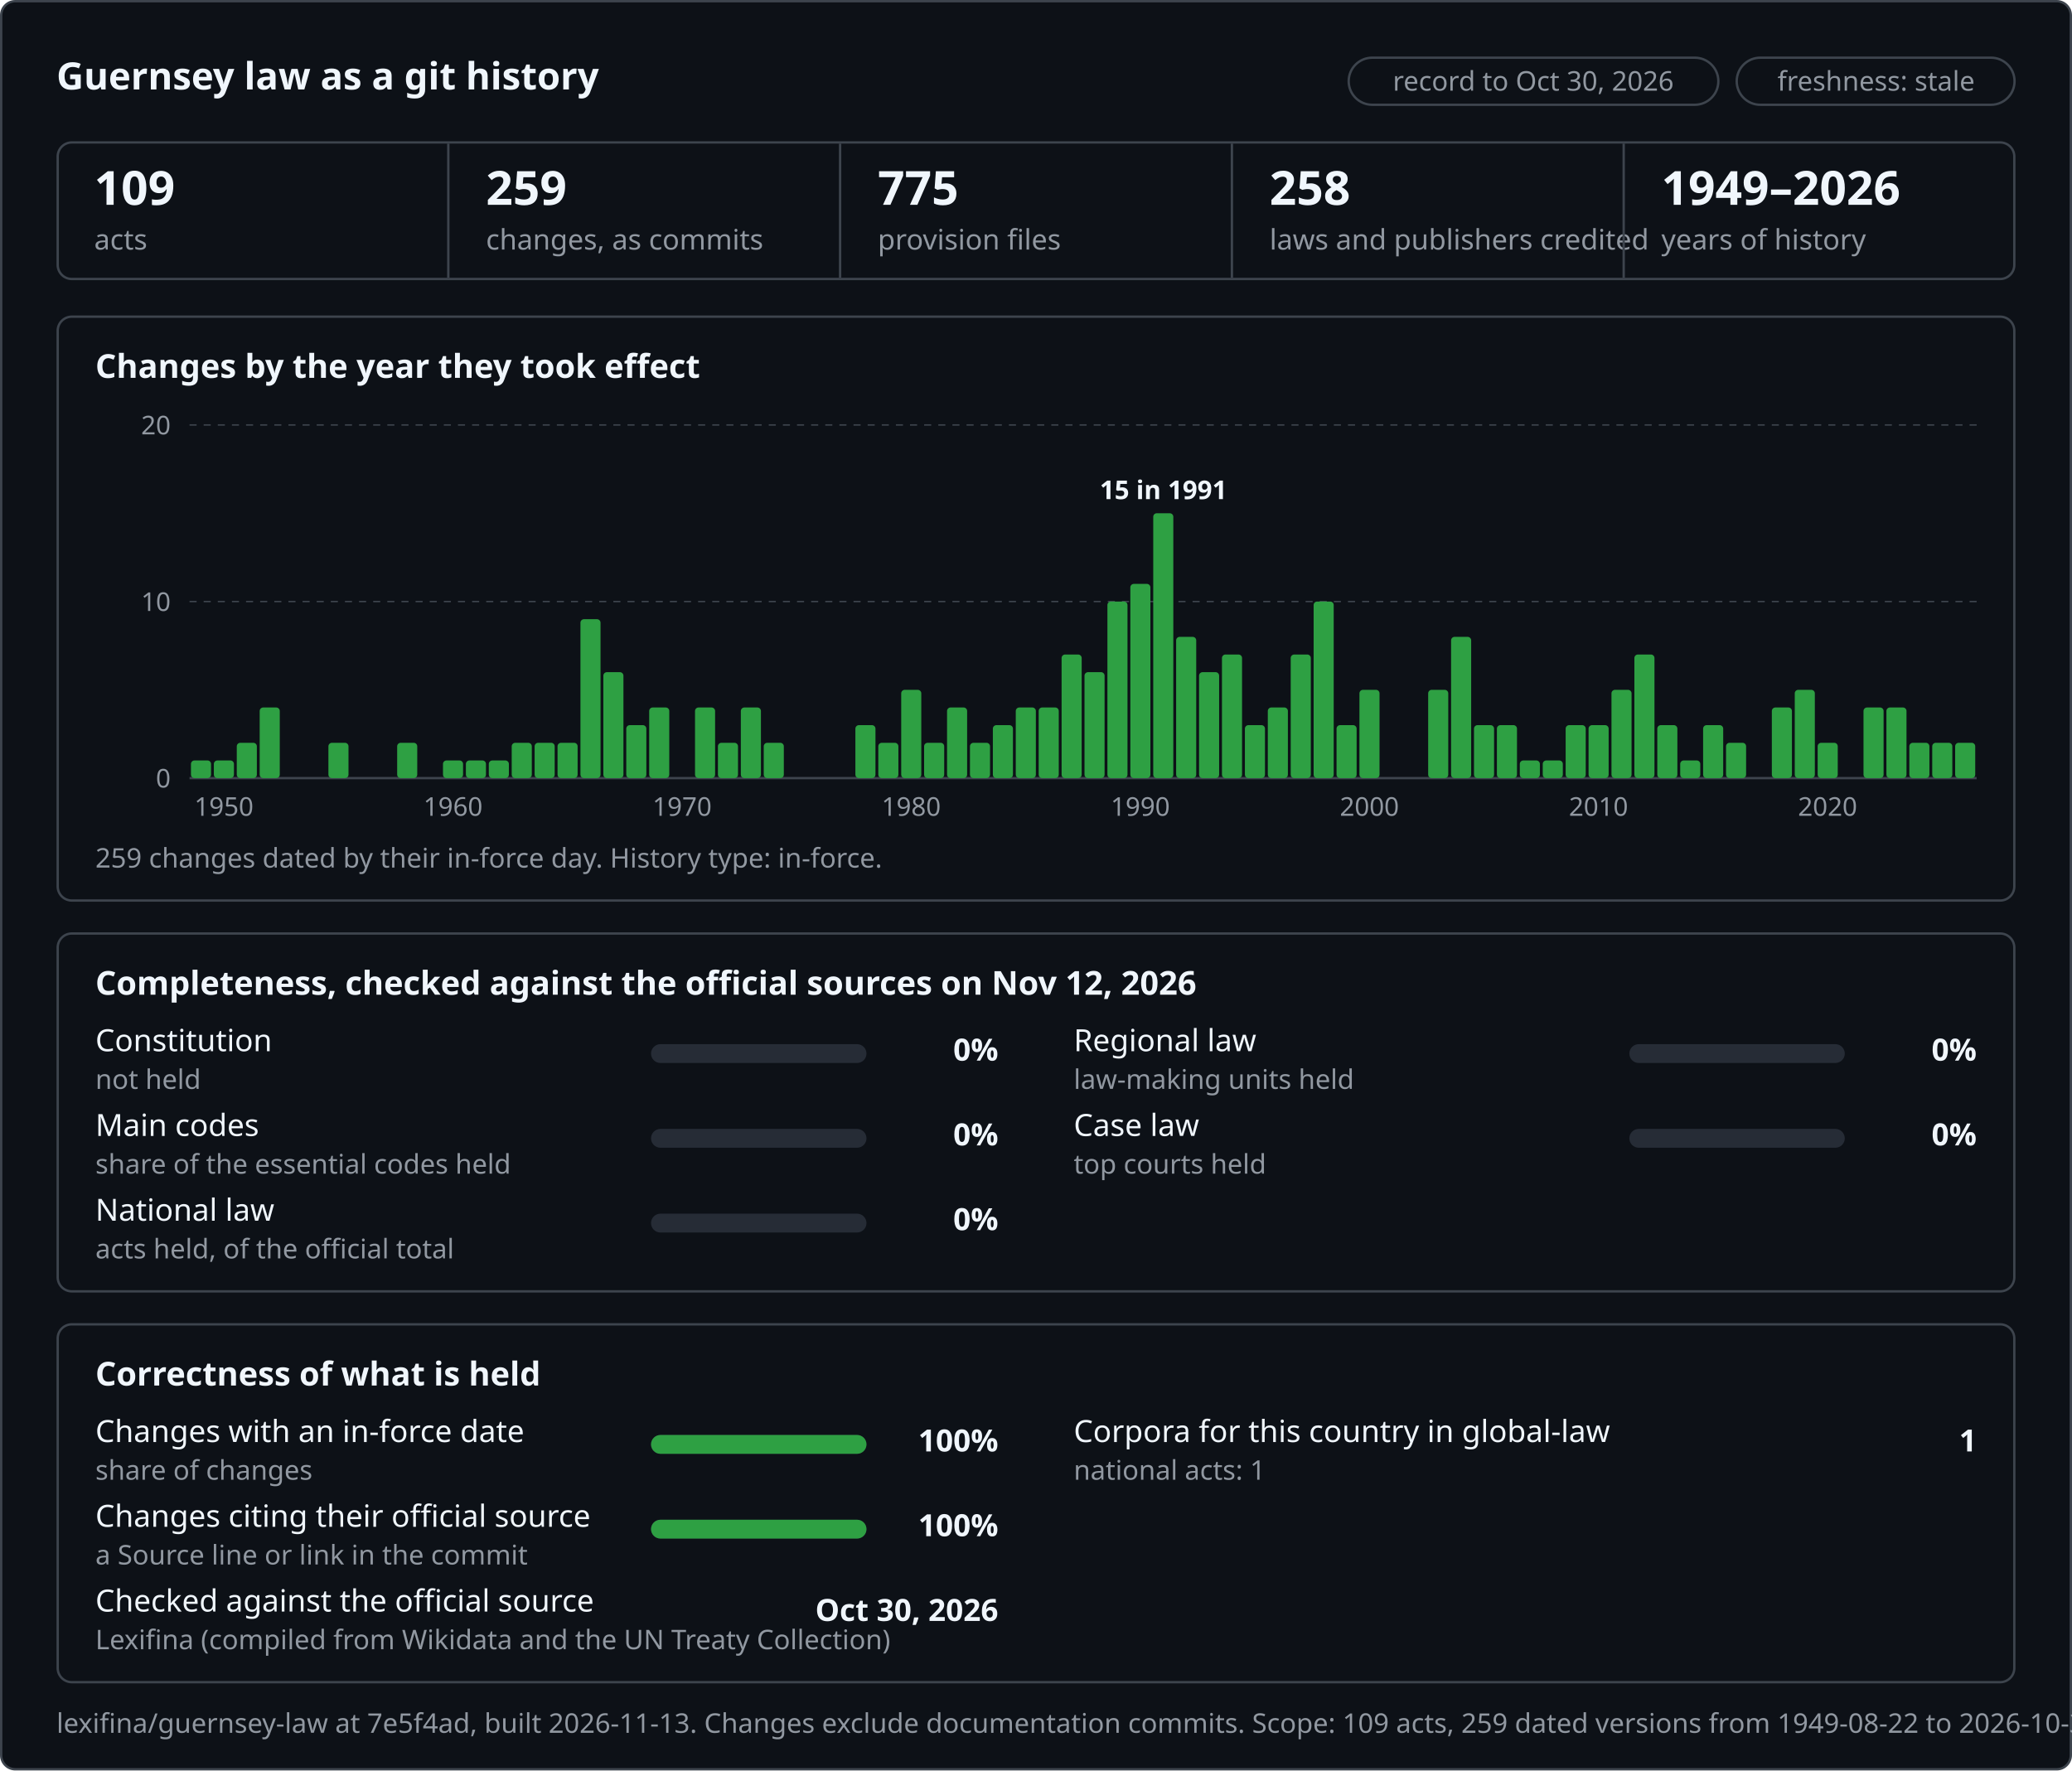
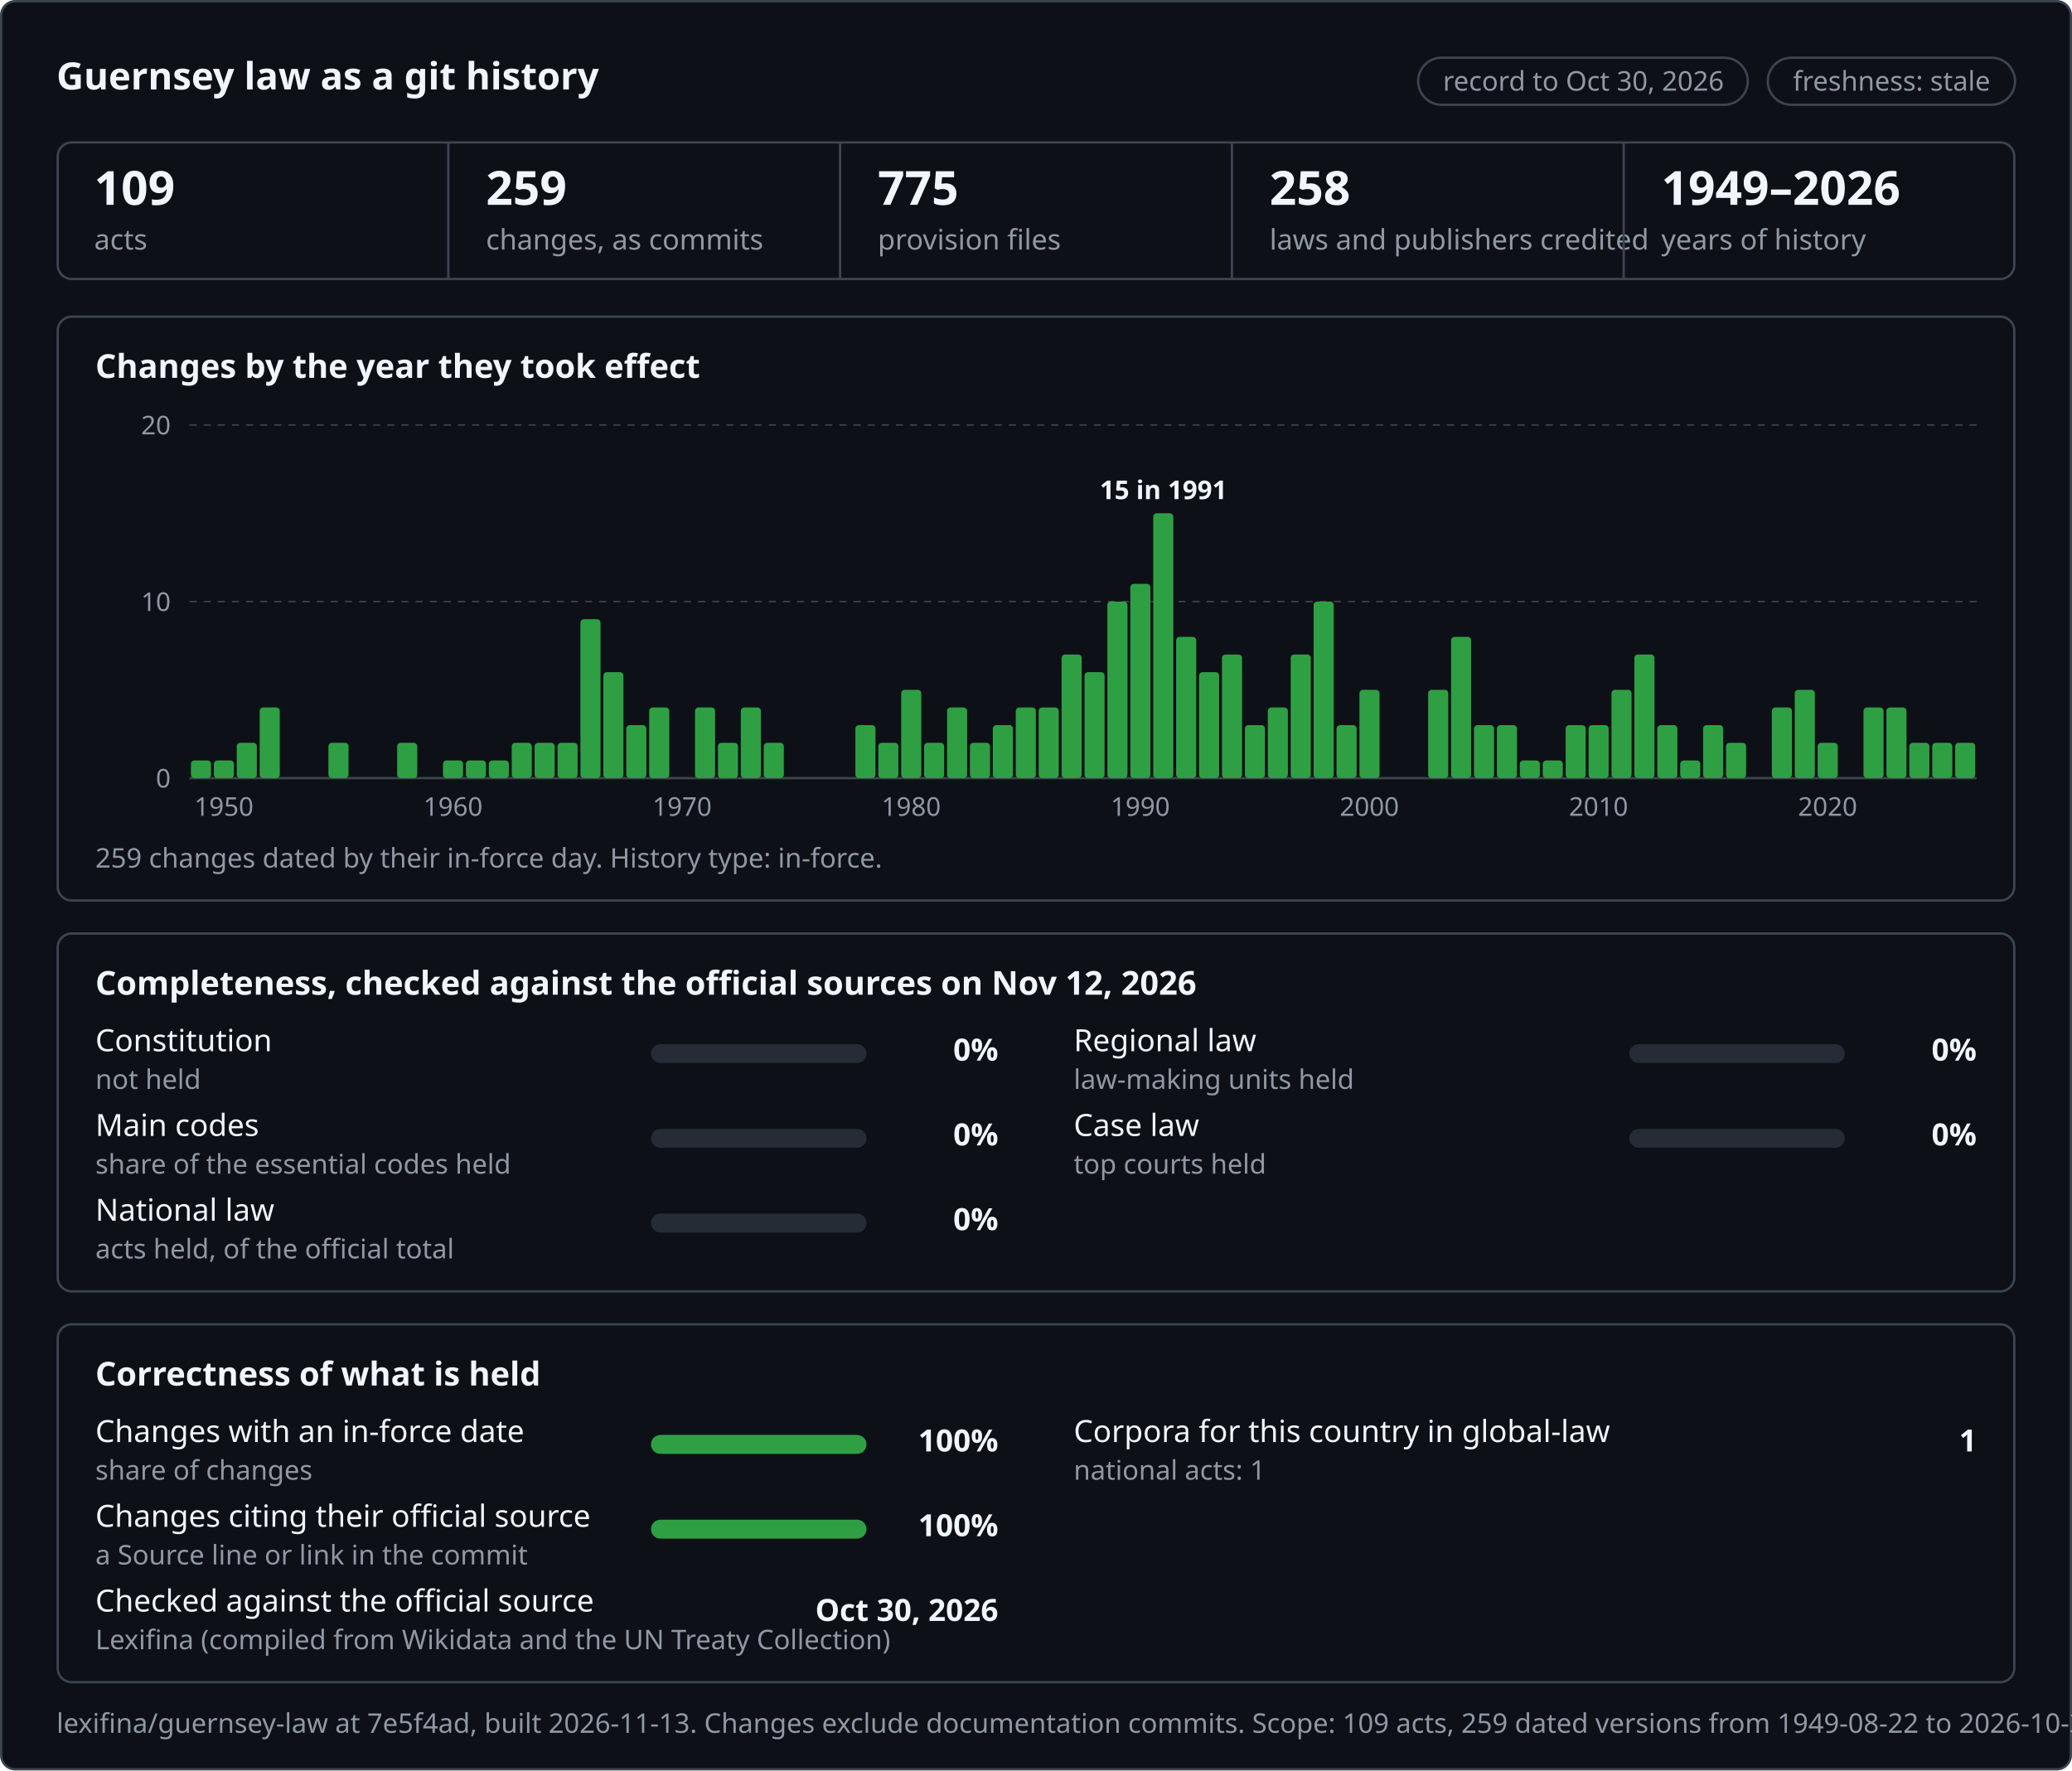
<svg xmlns="http://www.w3.org/2000/svg" width="880" height="752" viewBox="0 0 880 752" font-family="-apple-system,BlinkMacSystemFont,Segoe UI,Noto Sans,Helvetica,Arial,sans-serif">
  <rect x="0.5" y="0.5" width="879" height="751" rx="6" fill="#0d1117" stroke="#3d444d" />
  <text x="24" y="38" font-size="16" font-weight="600" fill="#f0f6fc">Guernsey law as a git history</text>
-   <rect x="572.8" y="24.5" width="157" height="20" rx="10" fill="none" stroke="#3d444d" />
-   <text x="651.2" y="38.5" font-size="11.5" font-weight="500" text-anchor="middle" fill="#9198a1">record to Oct 30, 2026</text>
-   <rect x="737.6" y="24.5" width="118" height="20" rx="10" fill="none" stroke="#3d444d" />
-   <text x="796.8" y="38.5" font-size="11.5" font-weight="500" text-anchor="middle" fill="#9198a1">freshness: stale</text>
+   <rect x="602.3" y="24.5" width="140" height="20" rx="10" fill="none" stroke="#3d444d" />
+   <text x="672.5" y="38.5" font-size="11.5" font-weight="500" text-anchor="middle" fill="#9198a1">record to Oct 30, 2026</text>
+   <rect x="750.8" y="24.5" width="105" height="20" rx="10" fill="none" stroke="#3d444d" />
+   <text x="803.4" y="38.5" font-size="11.5" font-weight="500" text-anchor="middle" fill="#9198a1">freshness: stale</text>
  <rect x="24.5" y="60.5" width="831" height="58" rx="6" fill="#0d1117" stroke="#3d444d" />
  <text x="40.0" y="87" font-size="20" font-weight="600" fill="#f0f6fc">109</text>
  <text x="40.0" y="106" font-size="12" fill="#9198a1">acts</text>
  <line x1="190.4" y1="61" x2="190.4" y2="118" stroke="#3d444d" />
  <text x="206.4" y="87" font-size="20" font-weight="600" fill="#f0f6fc">259</text>
  <text x="206.4" y="106" font-size="12" fill="#9198a1">changes, as commits</text>
  <line x1="356.8" y1="61" x2="356.8" y2="118" stroke="#3d444d" />
  <text x="372.8" y="87" font-size="20" font-weight="600" fill="#f0f6fc">775</text>
  <text x="372.8" y="106" font-size="12" fill="#9198a1">provision files</text>
  <line x1="523.2" y1="61" x2="523.2" y2="118" stroke="#3d444d" />
  <text x="539.2" y="87" font-size="20" font-weight="600" fill="#f0f6fc">258</text>
-   <text x="539.2" y="106" font-size="12" fill="#9198a1">laws and publishers credited</text>
+   <text x="539.2" y="106" font-size="12" fill="#9198a1" textLength="142" lengthAdjust="spacingAndGlyphs">laws and publishers credited</text>
  <line x1="689.6" y1="61" x2="689.6" y2="118" stroke="#3d444d" />
  <text x="705.6" y="87" font-size="20" font-weight="600" fill="#f0f6fc">1949–2026</text>
  <text x="705.6" y="106" font-size="12" fill="#9198a1">years of history</text>
  <rect x="24.5" y="134.5" width="831" height="248" rx="6" fill="#0d1117" stroke="#3d444d" />
  <text x="40.5" y="160.5" font-size="14" font-weight="600" fill="#f0f6fc">Changes by the year they took effect</text>
  <line x1="80.5" y1="330.5" x2="839.5" y2="330.5" stroke="#3d444d" stroke-width="1" />
  <text x="72.5" y="334.5" font-size="11" text-anchor="end" fill="#9198a1">0</text>
  <line x1="80.5" y1="255.5" x2="839.5" y2="255.5" stroke="#3d444d" stroke-width="0.6" stroke-dasharray="3 3" />
  <text x="72.5" y="259.5" font-size="11" text-anchor="end" fill="#9198a1">10</text>
  <line x1="80.5" y1="180.5" x2="839.5" y2="180.5" stroke="#3d444d" stroke-width="0.6" stroke-dasharray="3 3" />
  <text x="72.5" y="184.5" font-size="11" text-anchor="end" fill="#9198a1">20</text>
  <rect x="81.10" y="323.0" width="8.53" height="7.5" rx="1.5" fill="#2ea043" />
  <rect x="90.83" y="323.0" width="8.53" height="7.5" rx="1.5" fill="#2ea043" />
  <text x="95.1" y="346.5" font-size="11" text-anchor="middle" fill="#9198a1">1950</text>
  <rect x="100.56" y="315.5" width="8.53" height="15.0" rx="1.5" fill="#2ea043" />
  <rect x="110.29" y="300.5" width="8.53" height="30.0" rx="1.5" fill="#2ea043" />
  <rect x="139.48" y="315.5" width="8.53" height="15.0" rx="1.5" fill="#2ea043" />
  <rect x="168.68" y="315.5" width="8.53" height="15.0" rx="1.5" fill="#2ea043" />
  <rect x="188.14" y="323.0" width="8.53" height="7.5" rx="1.5" fill="#2ea043" />
  <text x="192.4" y="346.5" font-size="11" text-anchor="middle" fill="#9198a1">1960</text>
  <rect x="197.87" y="323.0" width="8.53" height="7.5" rx="1.5" fill="#2ea043" />
  <rect x="207.60" y="323.0" width="8.53" height="7.5" rx="1.5" fill="#2ea043" />
  <rect x="217.33" y="315.5" width="8.53" height="15.0" rx="1.5" fill="#2ea043" />
  <rect x="227.06" y="315.5" width="8.53" height="15.0" rx="1.5" fill="#2ea043" />
  <rect x="236.79" y="315.5" width="8.53" height="15.0" rx="1.5" fill="#2ea043" />
  <rect x="246.52" y="263.0" width="8.53" height="67.5" rx="1.5" fill="#2ea043" />
  <rect x="256.25" y="285.5" width="8.53" height="45.0" rx="1.5" fill="#2ea043" />
  <rect x="265.98" y="308.0" width="8.53" height="22.5" rx="1.5" fill="#2ea043" />
  <rect x="275.72" y="300.5" width="8.53" height="30.0" rx="1.5" fill="#2ea043" />
  <text x="289.7" y="346.5" font-size="11" text-anchor="middle" fill="#9198a1">1970</text>
  <rect x="295.18" y="300.5" width="8.53" height="30.0" rx="1.5" fill="#2ea043" />
  <rect x="304.91" y="315.5" width="8.53" height="15.0" rx="1.5" fill="#2ea043" />
  <rect x="314.64" y="300.5" width="8.53" height="30.0" rx="1.5" fill="#2ea043" />
  <rect x="324.37" y="315.5" width="8.53" height="15.0" rx="1.5" fill="#2ea043" />
  <rect x="363.29" y="308.0" width="8.53" height="22.5" rx="1.5" fill="#2ea043" />
  <rect x="373.02" y="315.5" width="8.53" height="15.0" rx="1.5" fill="#2ea043" />
  <rect x="382.75" y="293.0" width="8.53" height="37.5" rx="1.5" fill="#2ea043" />
  <text x="387.0" y="346.5" font-size="11" text-anchor="middle" fill="#9198a1">1980</text>
  <rect x="392.48" y="315.5" width="8.53" height="15.0" rx="1.5" fill="#2ea043" />
  <rect x="402.22" y="300.5" width="8.53" height="30.0" rx="1.5" fill="#2ea043" />
  <rect x="411.95" y="315.5" width="8.53" height="15.0" rx="1.5" fill="#2ea043" />
  <rect x="421.68" y="308.0" width="8.53" height="22.5" rx="1.5" fill="#2ea043" />
  <rect x="431.41" y="300.5" width="8.53" height="30.0" rx="1.5" fill="#2ea043" />
  <rect x="441.14" y="300.5" width="8.53" height="30.0" rx="1.5" fill="#2ea043" />
  <rect x="450.87" y="278.0" width="8.53" height="52.5" rx="1.5" fill="#2ea043" />
  <rect x="460.60" y="285.5" width="8.53" height="45.0" rx="1.5" fill="#2ea043" />
  <rect x="470.33" y="255.5" width="8.53" height="75.0" rx="1.5" fill="#2ea043" />
  <rect x="480.06" y="248.0" width="8.53" height="82.5" rx="1.5" fill="#2ea043" />
  <text x="484.3" y="346.5" font-size="11" text-anchor="middle" fill="#9198a1">1990</text>
  <rect x="489.79" y="218.0" width="8.53" height="112.5" rx="1.5" fill="#2ea043" />
  <text x="494.1" y="212.0" font-size="11" font-weight="600" text-anchor="middle" fill="#f0f6fc">15 in 1991</text>
  <rect x="499.52" y="270.5" width="8.53" height="60.0" rx="1.5" fill="#2ea043" />
  <rect x="509.25" y="285.5" width="8.53" height="45.0" rx="1.5" fill="#2ea043" />
  <rect x="518.98" y="278.0" width="8.53" height="52.5" rx="1.5" fill="#2ea043" />
  <rect x="528.72" y="308.0" width="8.53" height="22.5" rx="1.5" fill="#2ea043" />
  <rect x="538.45" y="300.5" width="8.53" height="30.0" rx="1.5" fill="#2ea043" />
  <rect x="548.18" y="278.0" width="8.53" height="52.5" rx="1.5" fill="#2ea043" />
  <rect x="557.91" y="255.5" width="8.53" height="75.0" rx="1.5" fill="#2ea043" />
  <rect x="567.64" y="308.0" width="8.53" height="22.5" rx="1.5" fill="#2ea043" />
  <rect x="577.37" y="293.0" width="8.53" height="37.5" rx="1.5" fill="#2ea043" />
  <text x="581.6" y="346.5" font-size="11" text-anchor="middle" fill="#9198a1">2000</text>
  <rect x="606.56" y="293.0" width="8.53" height="37.5" rx="1.5" fill="#2ea043" />
  <rect x="616.29" y="270.5" width="8.53" height="60.0" rx="1.5" fill="#2ea043" />
  <rect x="626.02" y="308.0" width="8.53" height="22.5" rx="1.5" fill="#2ea043" />
  <rect x="635.75" y="308.0" width="8.53" height="22.5" rx="1.5" fill="#2ea043" />
  <rect x="645.48" y="323.0" width="8.53" height="7.5" rx="1.5" fill="#2ea043" />
  <rect x="655.22" y="323.0" width="8.53" height="7.5" rx="1.5" fill="#2ea043" />
  <rect x="664.95" y="308.0" width="8.53" height="22.5" rx="1.5" fill="#2ea043" />
  <rect x="674.68" y="308.0" width="8.53" height="22.5" rx="1.5" fill="#2ea043" />
  <text x="678.9" y="346.5" font-size="11" text-anchor="middle" fill="#9198a1">2010</text>
  <rect x="684.41" y="293.0" width="8.53" height="37.5" rx="1.5" fill="#2ea043" />
  <rect x="694.14" y="278.0" width="8.53" height="52.5" rx="1.5" fill="#2ea043" />
  <rect x="703.87" y="308.0" width="8.53" height="22.5" rx="1.5" fill="#2ea043" />
  <rect x="713.60" y="323.0" width="8.53" height="7.5" rx="1.5" fill="#2ea043" />
  <rect x="723.33" y="308.0" width="8.53" height="22.5" rx="1.5" fill="#2ea043" />
  <rect x="733.06" y="315.5" width="8.53" height="15.0" rx="1.5" fill="#2ea043" />
  <rect x="752.52" y="300.5" width="8.53" height="30.0" rx="1.5" fill="#2ea043" />
  <rect x="762.25" y="293.0" width="8.53" height="37.5" rx="1.5" fill="#2ea043" />
  <rect x="771.98" y="315.5" width="8.53" height="15.0" rx="1.5" fill="#2ea043" />
  <text x="776.2" y="346.5" font-size="11" text-anchor="middle" fill="#9198a1">2020</text>
  <rect x="791.45" y="300.5" width="8.53" height="30.0" rx="1.5" fill="#2ea043" />
  <rect x="801.18" y="300.5" width="8.53" height="30.0" rx="1.5" fill="#2ea043" />
  <rect x="810.91" y="315.5" width="8.53" height="15.0" rx="1.5" fill="#2ea043" />
  <rect x="820.64" y="315.5" width="8.53" height="15.0" rx="1.5" fill="#2ea043" />
  <rect x="830.37" y="315.5" width="8.53" height="15.0" rx="1.5" fill="#2ea043" />
  <text x="40.5" y="368.5" font-size="11.5" fill="#9198a1">259 changes dated by their in-force day. History type: in-force.</text>
  <rect x="24.5" y="396.5" width="831" height="152" rx="6" fill="#0d1117" stroke="#3d444d" />
  <text x="40.5" y="422.5" font-size="14" font-weight="600" fill="#f0f6fc">Completeness, checked against the official sources on Nov 12, 2026</text>
  <text x="40.5" y="446.5" font-size="13" fill="#f0f6fc">Constitution</text>
  <text x="40.5" y="462.5" font-size="11.5" fill="#9198a1">not held</text>
  <g>
    <rect x="276.5" y="443.5" width="91.5" height="8" rx="4" fill="#262c36" />
  </g>
  <text x="424.0" y="450.5" font-size="13" font-weight="600" text-anchor="end" fill="#f0f6fc">0%</text>
  <text x="40.5" y="482.5" font-size="13" fill="#f0f6fc">Main codes</text>
  <text x="40.5" y="498.5" font-size="11.5" fill="#9198a1">share of the essential codes held</text>
  <g>
    <rect x="276.5" y="479.5" width="91.5" height="8" rx="4" fill="#262c36" />
  </g>
  <text x="424.0" y="486.5" font-size="13" font-weight="600" text-anchor="end" fill="#f0f6fc">0%</text>
  <text x="40.5" y="518.5" font-size="13" fill="#f0f6fc">National law</text>
  <text x="40.5" y="534.5" font-size="11.5" fill="#9198a1">acts held, of the official total</text>
  <g>
    <rect x="276.5" y="515.5" width="91.5" height="8" rx="4" fill="#262c36" />
  </g>
  <text x="424.0" y="522.5" font-size="13" font-weight="600" text-anchor="end" fill="#f0f6fc">0%</text>
  <text x="456.0" y="446.5" font-size="13" fill="#f0f6fc">Regional law</text>
  <text x="456.0" y="462.5" font-size="11.5" fill="#9198a1">law-making units held</text>
  <g>
    <rect x="692.0" y="443.5" width="91.5" height="8" rx="4" fill="#262c36" />
  </g>
  <text x="839.5" y="450.5" font-size="13" font-weight="600" text-anchor="end" fill="#f0f6fc">0%</text>
  <text x="456.0" y="482.5" font-size="13" fill="#f0f6fc">Case law</text>
  <text x="456.0" y="498.5" font-size="11.5" fill="#9198a1">top courts held</text>
  <g>
    <rect x="692.0" y="479.5" width="91.5" height="8" rx="4" fill="#262c36" />
  </g>
  <text x="839.5" y="486.5" font-size="13" font-weight="600" text-anchor="end" fill="#f0f6fc">0%</text>
  <rect x="24.5" y="562.5" width="831" height="152" rx="6" fill="#0d1117" stroke="#3d444d" />
  <text x="40.5" y="588.5" font-size="14" font-weight="600" fill="#f0f6fc">Correctness of what is held</text>
  <text x="40.5" y="612.5" font-size="13" fill="#f0f6fc">Changes with an in-force date</text>
  <text x="40.5" y="628.5" font-size="11.5" fill="#9198a1">share of changes</text>
  <g>
    <rect x="276.5" y="609.5" width="91.5" height="8" rx="4" fill="#262c36" />
    <rect x="276.5" y="609.5" width="91.5" height="8" rx="4" fill="#2ea043" />
  </g>
  <text x="424.0" y="616.5" font-size="13" font-weight="600" text-anchor="end" fill="#f0f6fc">100%</text>
  <text x="40.5" y="648.5" font-size="13" fill="#f0f6fc">Changes citing their official source</text>
  <text x="40.5" y="664.5" font-size="11.5" fill="#9198a1">a Source line or link in the commit</text>
  <g>
    <rect x="276.5" y="645.5" width="91.5" height="8" rx="4" fill="#262c36" />
    <rect x="276.5" y="645.5" width="91.5" height="8" rx="4" fill="#2ea043" />
  </g>
  <text x="424.0" y="652.5" font-size="13" font-weight="600" text-anchor="end" fill="#f0f6fc">100%</text>
  <text x="40.5" y="684.5" font-size="13" fill="#f0f6fc">Checked against the official source</text>
  <text x="40.5" y="700.5" font-size="11.5" fill="#9198a1">Lexifina (compiled from Wikidata and the UN Treaty Collection)</text>
  <text x="424.0" y="688.5" font-size="13" font-weight="600" text-anchor="end" fill="#f0f6fc">Oct 30, 2026</text>
  <text x="456.0" y="612.5" font-size="13" fill="#f0f6fc">Corpora for this country in global-law</text>
  <text x="456.0" y="628.5" font-size="11.5" fill="#9198a1">national acts: 1</text>
  <text x="839.5" y="616.5" font-size="13" font-weight="600" text-anchor="end" fill="#f0f6fc">1</text>
  <text x="24" y="736" font-size="11.5" fill="#9198a1">lexifina/guernsey-law at 7e5f4ad, built 2026-11-13. Changes exclude documentation commits. Scope: 109 acts, 259 dated versions from 1949-08-22 to 2026-10-30</text>
</svg>
